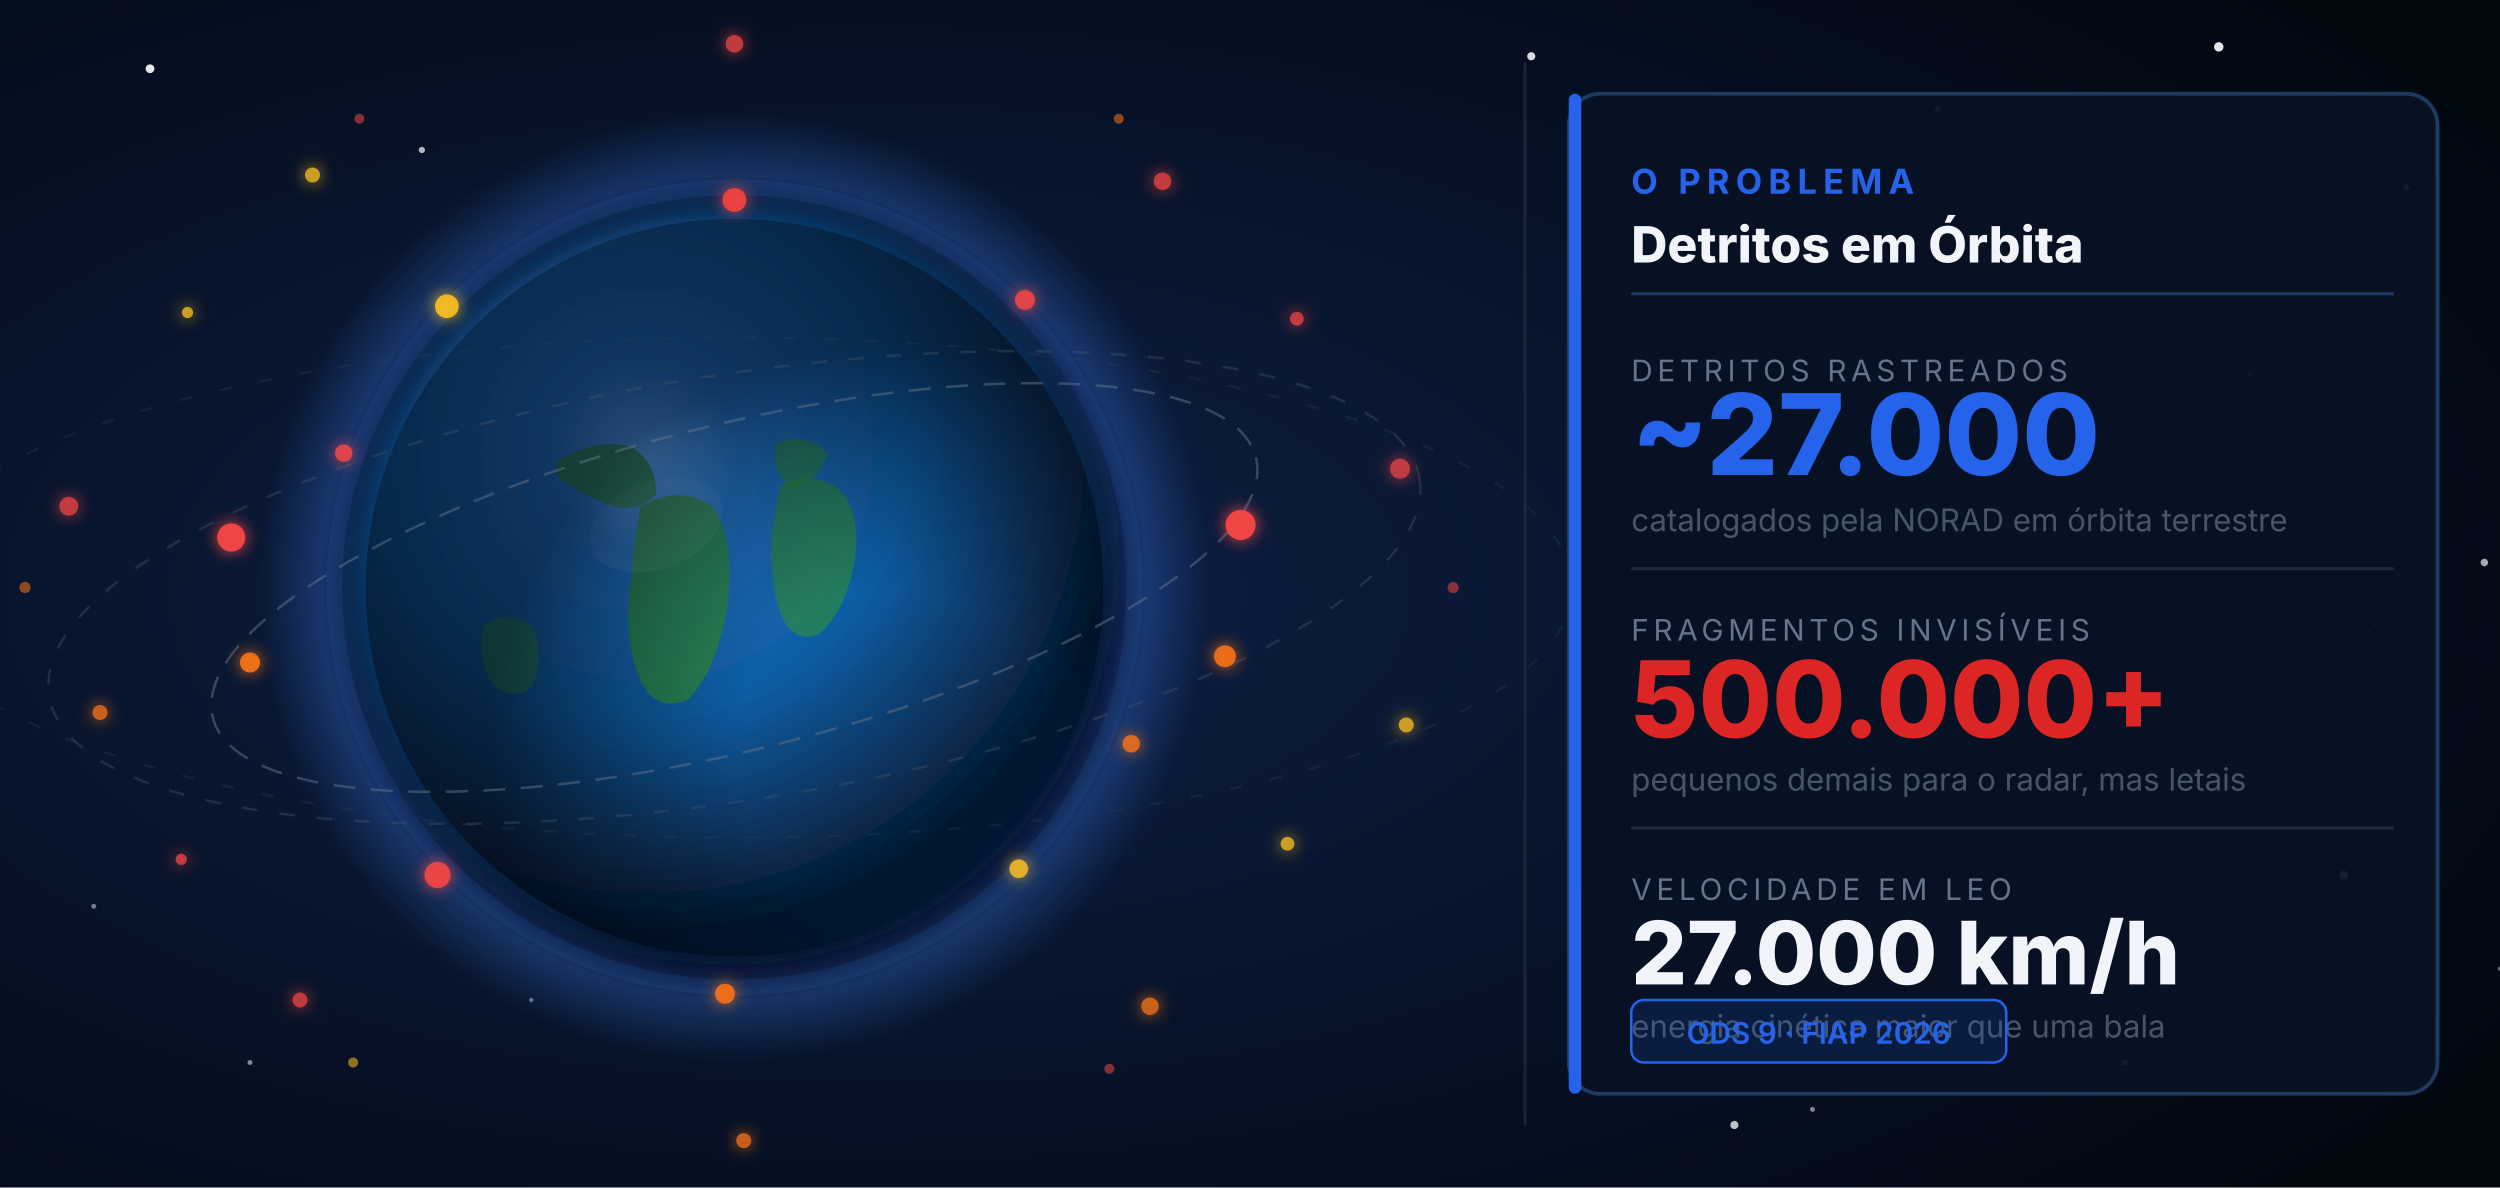
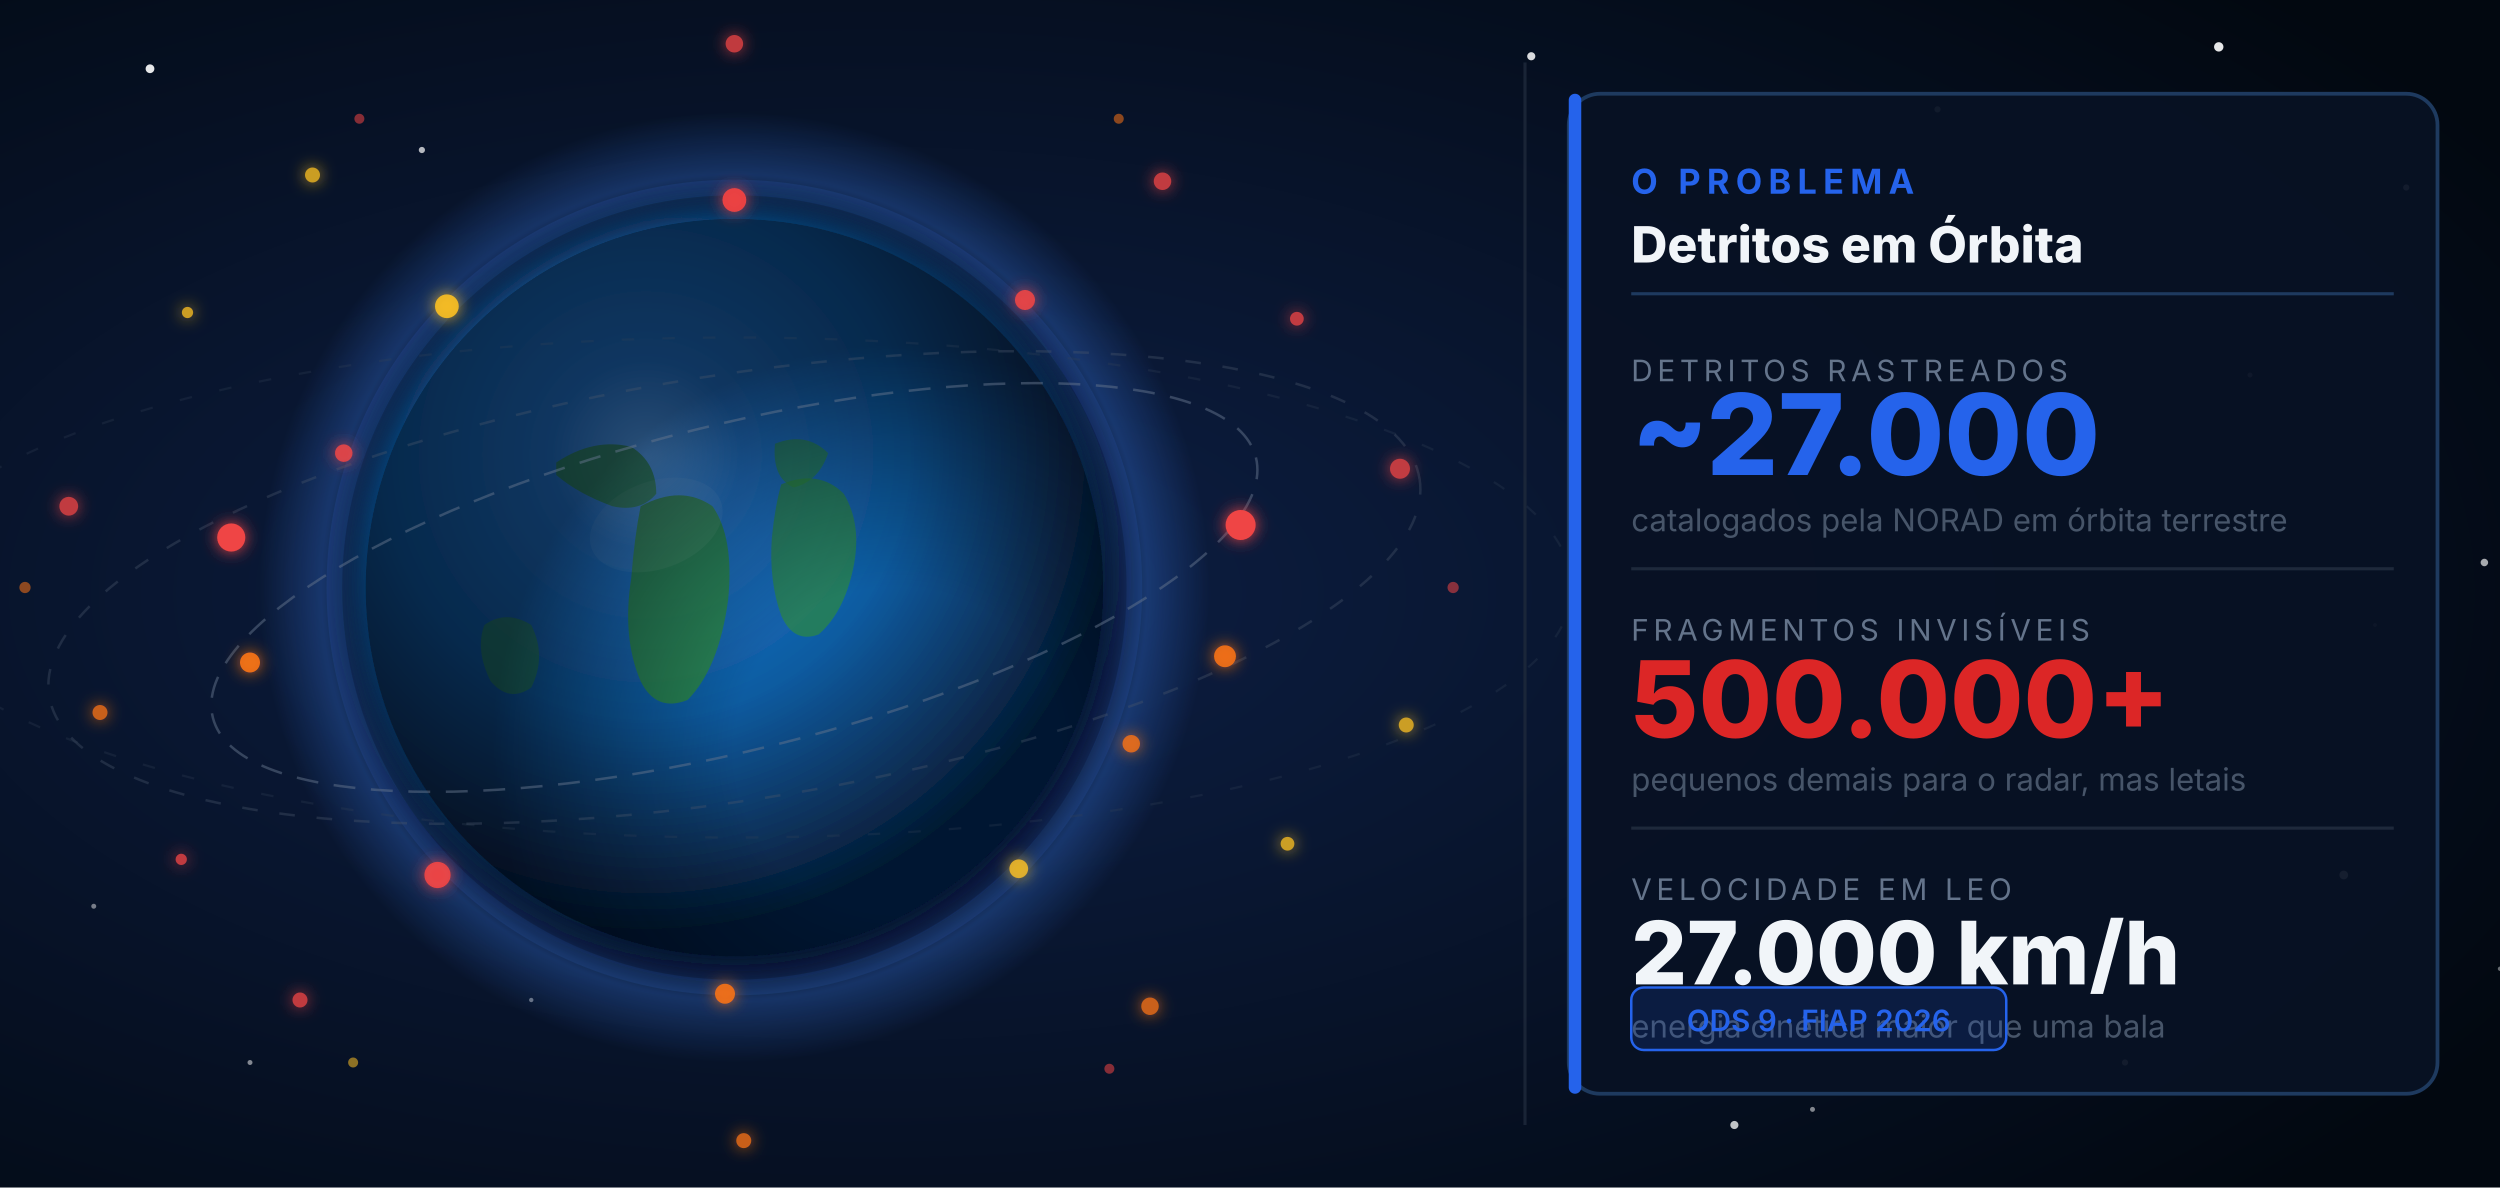
<svg xmlns="http://www.w3.org/2000/svg" viewBox="0 0 800 380">
  <defs>
    <radialGradient id="s1-bg" cx="35%" cy="50%" r="75%">
      <stop offset="0%" stop-color="#0d1f45" />
      <stop offset="100%" stop-color="#020810" />
    </radialGradient>
    <radialGradient id="s1-earth" cx="38%" cy="32%" r="65%">
      <stop offset="0%" stop-color="#5baeff" />
      <stop offset="20%" stop-color="#2277cc" />
      <stop offset="55%" stop-color="#0d5ba0" />
      <stop offset="100%" stop-color="#051830" />
    </radialGradient>
    <radialGradient id="s1-atmo" cx="50%" cy="50%" r="50%">
      <stop offset="72%" stop-color="rgba(0,0,0,0)" />
      <stop offset="87%" stop-color="rgba(59,130,246,0.28)" />
      <stop offset="100%" stop-color="rgba(59,130,246,0)" />
    </radialGradient>
    <radialGradient id="s1-shadow" cx="72%" cy="72%" r="55%">
      <stop offset="40%" stop-color="rgba(0,0,0,0)" />
      <stop offset="100%" stop-color="rgba(0,0,8,0.55)" />
    </radialGradient>
    <filter id="s1-glow" x="-80%" y="-80%" width="260%" height="260%">
      <feGaussianBlur in="SourceGraphic" stdDeviation="2.5" result="blur" />
      <feMerge>
        <feMergeNode in="blur" />
        <feMergeNode in="SourceGraphic" />
      </feMerge>
    </filter>
    <filter id="s1-earthglow" x="-15%" y="-15%" width="130%" height="130%">
      <feGaussianBlur in="SourceGraphic" stdDeviation="6" result="blur" />
      <feMerge>
        <feMergeNode in="blur" />
        <feMergeNode in="SourceGraphic" />
      </feMerge>
    </filter>
  </defs>
  <rect width="800" height="380" fill="url(#s1-bg)" />
  <circle cx="48" cy="22" r="1.4" fill="white" opacity="0.9" />
  <circle cx="135" cy="48" r="1" fill="white" opacity="0.7" />
  <circle cx="490" cy="18" r="1.3" fill="white" opacity="0.85" />
  <circle cx="620" cy="35" r="1" fill="white" opacity="0.6" />
  <circle cx="710" cy="15" r="1.5" fill="white" opacity="0.9" />
  <circle cx="770" cy="60" r="1" fill="white" opacity="0.7" />
  <circle cx="750" cy="280" r="1.4" fill="white" opacity="0.8" />
  <circle cx="795" cy="180" r="1.2" fill="white" opacity="0.65" />
  <circle cx="680" cy="340" r="1" fill="white" opacity="0.7" />
  <circle cx="555" cy="360" r="1.3" fill="white" opacity="0.75" />
  <circle cx="80" cy="340" r="0.8" fill="white" opacity="0.5" />
  <circle cx="30" cy="290" r="0.8" fill="white" opacity="0.45" />
  <circle cx="170" cy="320" r="0.7" fill="white" opacity="0.4" />
  <circle cx="580" cy="355" r="0.8" fill="white" opacity="0.5" />
  <circle cx="640" cy="80" r="0.7" fill="white" opacity="0.4" />
  <circle cx="720" cy="120" r="0.8" fill="white" opacity="0.45" />
  <circle cx="760" cy="200" r="0.6" fill="white" opacity="0.35" />
  <circle cx="800" cy="310" r="0.7" fill="white" opacity="0.4" />
  <circle cx="235" cy="188" r="152" fill="url(#s1-atmo)" />
  <circle cx="235" cy="188" r="128" fill="none" stroke="#3b82f6" stroke-width="5" opacity="0.12" />
  <circle cx="235" cy="188" r="118" fill="url(#s1-earth)" filter="url(#s1-earthglow)" />
  <path d="M205 162 Q218 155 228 162 Q235 172 233 192 Q230 214 220 224 Q210 228 205 218 Q199 204 202 185 Q203 172 205 162Z" fill="#2d8a3e" opacity="0.78" />
  <path d="M178 148 Q190 140 202 143 Q210 148 210 158 Q205 164 196 162 Q185 158 178 152Z" fill="#2d8a3e" opacity="0.7" />
  <path d="M250 155 Q262 150 270 158 Q276 168 273 182 Q270 196 262 203 Q254 206 250 197 Q246 186 247 172 Q248 162 250 155Z" fill="#2d8a3e" opacity="0.68" />
  <path d="M248 142 Q258 138 265 145 Q262 154 254 156 Q247 153 248 142Z" fill="#2d8a3e" opacity="0.62" />
  <path d="M155 200 Q162 195 170 200 Q175 210 170 220 Q163 225 157 218 Q152 208 155 200Z" fill="#2d8a3e" opacity="0.55" />
  <ellipse cx="210" cy="168" rx="22" ry="14" fill="white" opacity="0.055" transform="rotate(-20,210,168)" />
  <circle cx="235" cy="188" r="118" fill="url(#s1-shadow)" />
  <ellipse cx="235" cy="188" rx="172" ry="52" fill="none" stroke="#64748b" stroke-width="0.8" stroke-dasharray="7 5" opacity="0.5" transform="rotate(-14,235,188)" />
  <ellipse cx="235" cy="188" rx="222" ry="68" fill="none" stroke="#475569" stroke-width="0.8" stroke-dasharray="5 7" opacity="0.38" transform="rotate(-9,235,188)" />
  <ellipse cx="235" cy="188" rx="268" ry="80" fill="none" stroke="#334155" stroke-width="0.7" stroke-dasharray="4 9" opacity="0.28" />
  <g filter="url(#s1-glow)">
    <circle cx="74" cy="172" r="4.5" fill="#ef4444" />
    <circle cx="80" cy="212" r="3.2" fill="#f97316" opacity="0.92" />
    <circle cx="397" cy="168" r="4.8" fill="#ef4444" />
    <circle cx="392" cy="210" r="3.5" fill="#f97316" opacity="0.88" />
    <circle cx="235" cy="64" r="3.8" fill="#ef4444" opacity="0.95" />
    <circle cx="232" cy="318" r="3.2" fill="#f97316" opacity="0.88" />
    <circle cx="143" cy="98" r="3.8" fill="#fbbf24" opacity="0.9" />
    <circle cx="328" cy="96" r="3.2" fill="#ef4444" opacity="0.88" />
    <circle cx="140" cy="280" r="4.2" fill="#ef4444" opacity="0.92" />
    <circle cx="326" cy="278" r="3" fill="#fbbf24" opacity="0.82" />
    <circle cx="110" cy="145" r="2.8" fill="#ef4444" opacity="0.85" />
    <circle cx="362" cy="238" r="2.8" fill="#f97316" opacity="0.8" />
  </g>
  <g filter="url(#s1-glow)" opacity="0.8">
    <circle cx="22" cy="162" r="3" fill="#ef4444" />
    <circle cx="32" cy="228" r="2.4" fill="#f97316" />
    <circle cx="448" cy="150" r="3.2" fill="#ef4444" />
    <circle cx="450" cy="232" r="2.4" fill="#fbbf24" />
    <circle cx="235" cy="14" r="2.8" fill="#ef4444" />
    <circle cx="238" cy="365" r="2.4" fill="#f97316" />
    <circle cx="100" cy="56" r="2.4" fill="#fbbf24" />
    <circle cx="372" cy="58" r="2.8" fill="#ef4444" />
    <circle cx="96" cy="320" r="2.4" fill="#ef4444" />
    <circle cx="368" cy="322" r="2.8" fill="#f97316" />
    <circle cx="60" cy="100" r="1.8" fill="#fbbf24" />
    <circle cx="415" cy="102" r="2.2" fill="#ef4444" />
    <circle cx="58" cy="275" r="1.8" fill="#ef4444" />
    <circle cx="412" cy="270" r="2.2" fill="#fbbf24" />
  </g>
  <g opacity="0.55">
    <circle cx="8" cy="188" r="1.8" fill="#f97316" />
    <circle cx="465" cy="188" r="1.8" fill="#ef4444" />
    <circle cx="115" cy="38" r="1.6" fill="#ef4444" />
    <circle cx="358" cy="38" r="1.6" fill="#f97316" />
    <circle cx="113" cy="340" r="1.6" fill="#fbbf24" />
    <circle cx="355" cy="342" r="1.6" fill="#ef4444" />
  </g>
  <line x1="488" y1="20" x2="488" y2="360" stroke="#1e293b" stroke-width="1" opacity="0.8" />
  <rect x="502" y="30" width="278" height="320" rx="10" fill="rgba(8,18,36,0.93)" stroke="#1e3a5f" stroke-width="1.2" />
  <rect x="502" y="30" width="4" height="320" rx="2" fill="#2563eb" />
  <text x="522" y="62" font-family="'Space Grotesk',Inter,sans-serif" font-size="11" fill="#2563eb" font-weight="700" letter-spacing="2">O PROBLEMA</text>
  <text x="522" y="84" font-family="'Space Grotesk',Inter,sans-serif" font-size="16" fill="#f1f5f9" font-weight="800">Detritos em Órbita</text>
  <line x1="522" y1="94" x2="766" y2="94" stroke="#1e3a5f" stroke-width="1" />
  <text x="522" y="122" font-family="Inter,sans-serif" font-size="9.5" fill="#64748b" letter-spacing="1.5">DETRITOS RASTREADOS</text>
  <text x="522" y="152" font-family="'Space Grotesk',Inter,sans-serif" font-size="36" fill="#2563eb" font-weight="800">~27.000</text>
  <text x="522" y="170" font-family="Inter,sans-serif" font-size="10" fill="#475569">catalogados pela NORAD em órbita terrestre</text>
  <line x1="522" y1="182" x2="766" y2="182" stroke="#1e293b" stroke-width="1" />
  <text x="522" y="205" font-family="Inter,sans-serif" font-size="9.5" fill="#64748b" letter-spacing="1.5">FRAGMENTOS INVISÍVEIS</text>
  <text x="522" y="236" font-family="'Space Grotesk',Inter,sans-serif" font-size="34" fill="#dc2626" font-weight="800">500.000+</text>
  <text x="522" y="253" font-family="Inter,sans-serif" font-size="10" fill="#475569">pequenos demais para o radar, mas letais</text>
  <line x1="522" y1="265" x2="766" y2="265" stroke="#1e293b" stroke-width="1" />
  <text x="522" y="288" font-family="Inter,sans-serif" font-size="9.5" fill="#64748b" letter-spacing="1.5">VELOCIDADE EM LEO</text>
  <text x="522" y="315" font-family="'Space Grotesk',Inter,sans-serif" font-size="28" fill="#f1f5f9" font-weight="800">27.000 km/h</text>
  <text x="522" y="332" font-family="Inter,sans-serif" font-size="10" fill="#475569">energia cinética maior que uma bala</text>
-   <rect x="522" y="320" width="120" height="20" rx="4" fill="rgba(37,99,235,0.15)" stroke="#2563eb" stroke-width="0.8" />
-   <text x="582" y="334" text-anchor="middle" font-family="Inter,sans-serif" font-size="9.5" fill="#2563eb" font-weight="600">ODS 9 · FIAP 2026</text>
+   <rect x="522" y="316" width="120" height="20" rx="4" fill="rgba(37,99,235,0.15)" stroke="#2563eb" stroke-width="0.8" />
+   <text x="582" y="330" text-anchor="middle" font-family="Inter,sans-serif" font-size="9.5" fill="#2563eb" font-weight="600">ODS 9 · FIAP 2026</text>
</svg>
